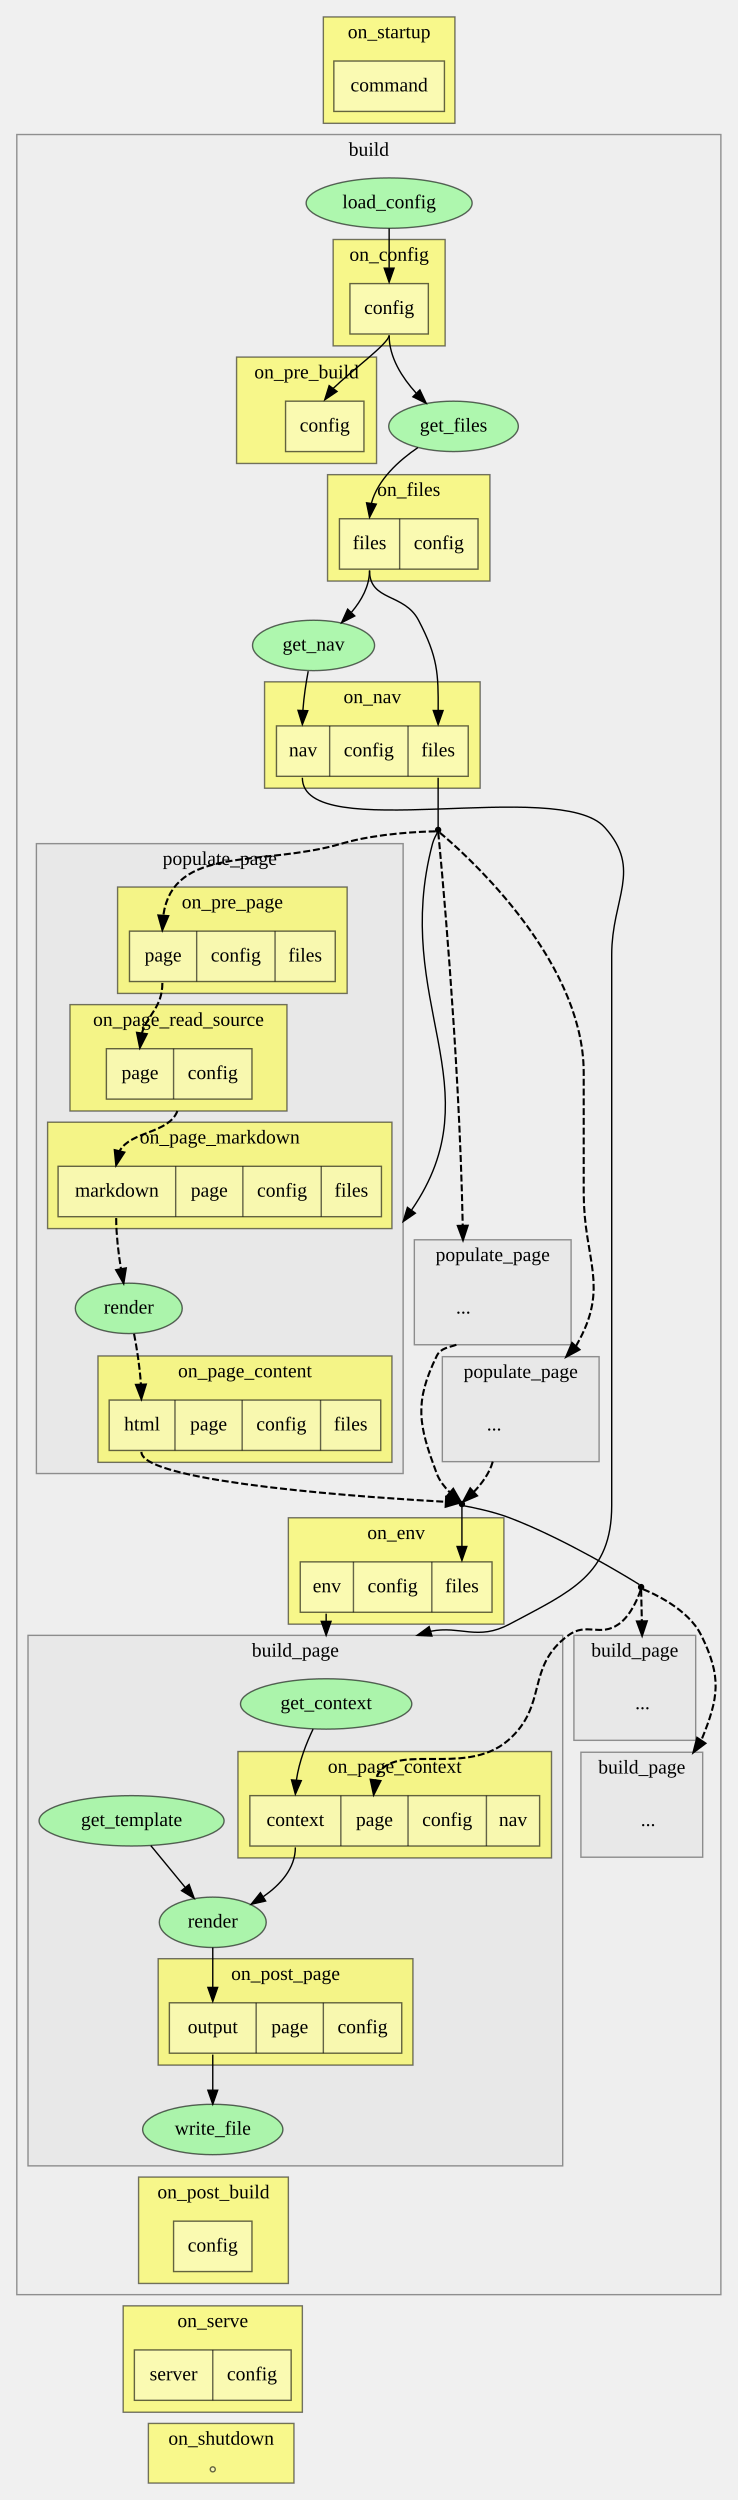
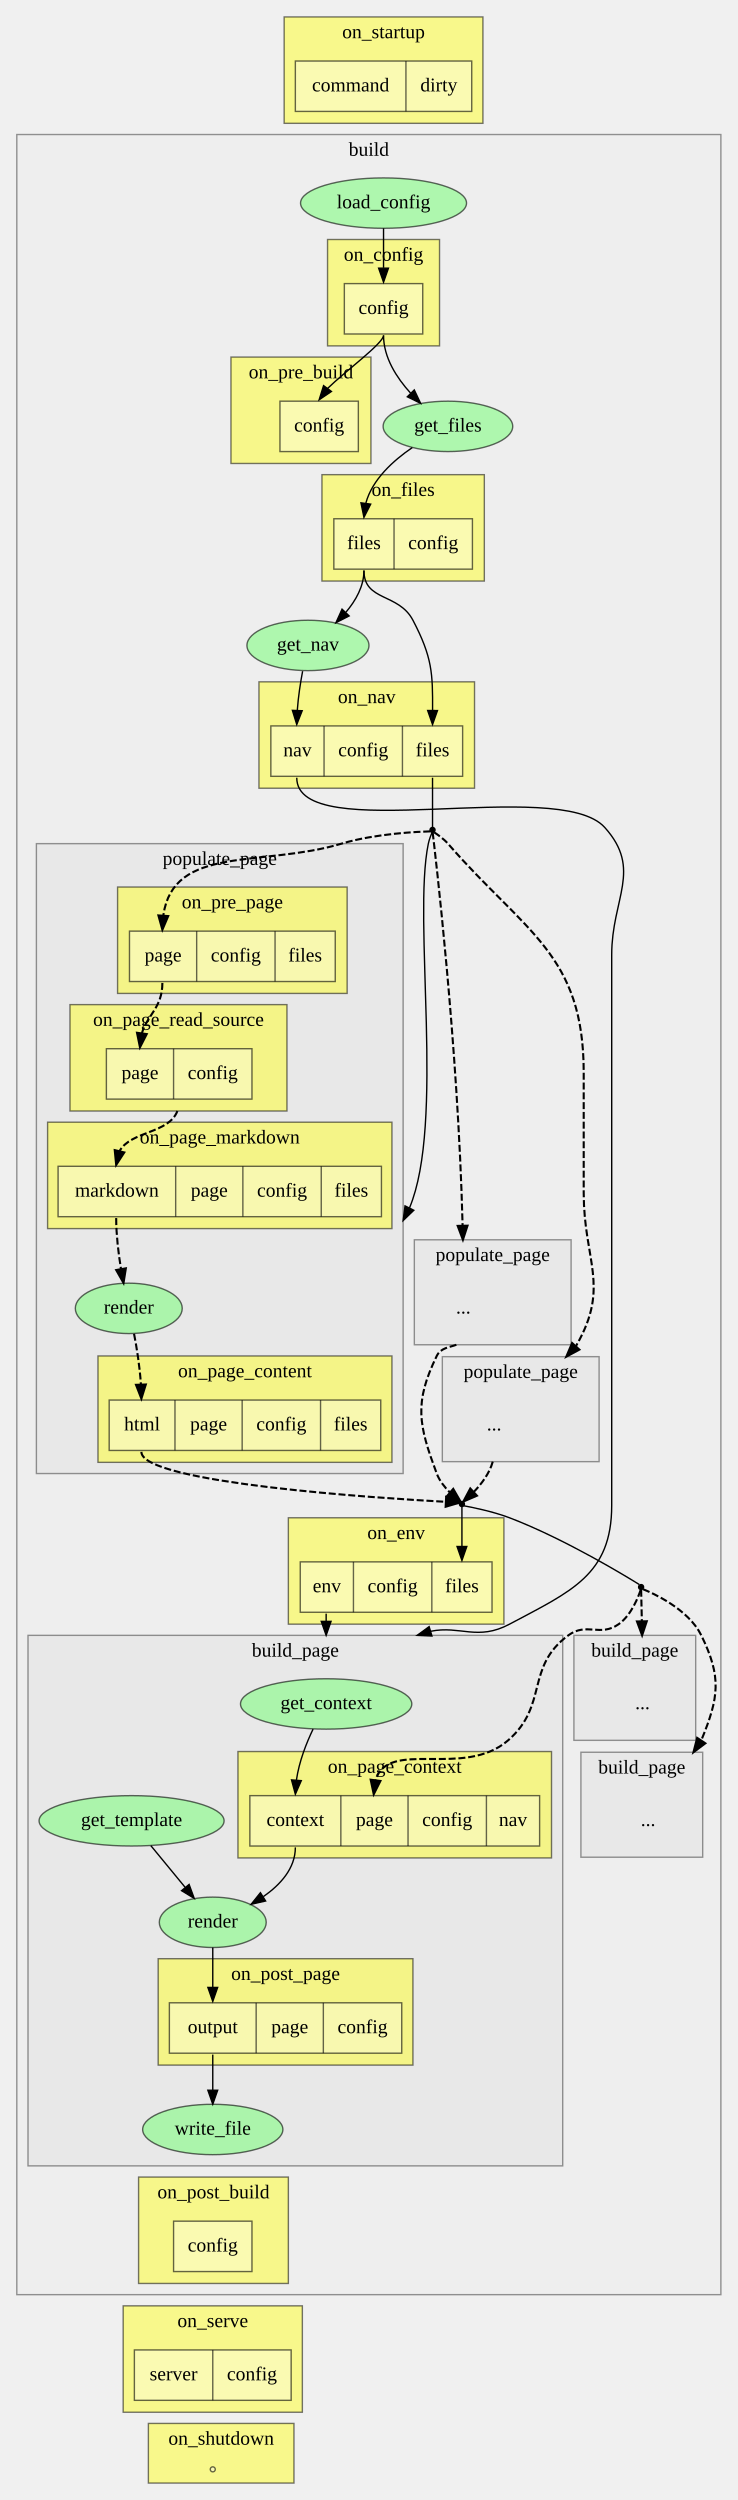
<svg xmlns="http://www.w3.org/2000/svg" xmlns:xlink="http://www.w3.org/1999/xlink" width="527pt" height="1786pt" viewBox="0.00 0.00 527.00 1785.80">
  <g id="graph0" class="graph" transform="scale(1 1) rotate(0) translate(4 1781.8)">
    <g id="a_graph0">
      <a xlink:title=" ">
</a>
    </g>
    <g id="clust1" class="cluster">
      <g id="a_clust1">
        <a xlink:href="#on_startup" xlink:title=" ">
-           <polygon fill="#ffff33" fill-opacity="0.533" stroke="#000000" stroke-opacity="0.533" points="227,-1693.8 227,-1769.8 321,-1769.8 321,-1693.8 227,-1693.8" />
-           <text text-anchor="middle" x="274" y="-1754.6" font-family="inherit" font-size="14.00">on_startup</text>
+           <polygon fill="#ffff33" fill-opacity="0.533" stroke="#000000" stroke-opacity="0.533" points="199,-1693.8 199,-1769.8 341,-1769.8 341,-1693.8 199,-1693.8" />
+           <text text-anchor="middle" x="270" y="-1754.6" font-family="inherit" font-size="14.00">on_startup</text>
        </a>
      </g>
    </g>
    <g id="clust2" class="cluster">
      <g id="a_clust2">
        <a xlink:title=" ">
          <polygon fill="#dddddd" fill-opacity="0.067" stroke="#000000" stroke-opacity="0.4" points="8,-142.6 8,-1685.8 511,-1685.8 511,-142.6 8,-142.6" />
          <text text-anchor="middle" x="259.5" y="-1670.6" font-family="inherit" font-size="14.00">build</text>
        </a>
      </g>
    </g>
    <g id="clust3" class="cluster">
      <g id="a_clust3">
        <a xlink:href="#on_config" xlink:title=" ">
-           <polygon fill="#ffff33" fill-opacity="0.533" stroke="#000000" stroke-opacity="0.533" points="234,-1534.8 234,-1610.8 314,-1610.8 314,-1534.8 234,-1534.8" />
-           <text text-anchor="middle" x="274" y="-1595.6" font-family="inherit" font-size="14.00">on_config</text>
+           <polygon fill="#ffff33" fill-opacity="0.533" stroke="#000000" stroke-opacity="0.533" points="230,-1534.8 230,-1610.8 310,-1610.8 310,-1534.8 230,-1534.8" />
+           <text text-anchor="middle" x="270" y="-1595.6" font-family="inherit" font-size="14.00">on_config</text>
        </a>
      </g>
    </g>
    <g id="clust4" class="cluster">
      <g id="a_clust4">
        <a xlink:href="#on_pre_build" xlink:title=" ">
-           <polygon fill="#ffff33" fill-opacity="0.533" stroke="#000000" stroke-opacity="0.533" points="165,-1450.8 165,-1526.8 265,-1526.8 265,-1450.8 165,-1450.8" />
-           <text text-anchor="middle" x="215" y="-1511.6" font-family="inherit" font-size="14.00">on_pre_build</text>
+           <polygon fill="#ffff33" fill-opacity="0.533" stroke="#000000" stroke-opacity="0.533" points="161,-1450.8 161,-1526.8 261,-1526.8 261,-1450.8 161,-1450.8" />
+           <text text-anchor="middle" x="211" y="-1511.6" font-family="inherit" font-size="14.00">on_pre_build</text>
        </a>
      </g>
    </g>
    <g id="clust5" class="cluster">
      <g id="a_clust5">
        <a xlink:href="#on_files" xlink:title=" ">
-           <polygon fill="#ffff33" fill-opacity="0.533" stroke="#000000" stroke-opacity="0.533" points="230,-1366.8 230,-1442.8 346,-1442.8 346,-1366.8 230,-1366.8" />
-           <text text-anchor="middle" x="288" y="-1427.6" font-family="inherit" font-size="14.00">on_files</text>
+           <polygon fill="#ffff33" fill-opacity="0.533" stroke="#000000" stroke-opacity="0.533" points="226,-1366.8 226,-1442.8 342,-1442.8 342,-1366.8 226,-1366.8" />
+           <text text-anchor="middle" x="284" y="-1427.6" font-family="inherit" font-size="14.00">on_files</text>
        </a>
      </g>
    </g>
    <g id="clust6" class="cluster">
      <g id="a_clust6">
        <a xlink:href="#on_nav" xlink:title=" ">
-           <polygon fill="#ffff33" fill-opacity="0.533" stroke="#000000" stroke-opacity="0.533" points="185,-1218.8 185,-1294.8 339,-1294.8 339,-1218.8 185,-1218.8" />
-           <text text-anchor="middle" x="262" y="-1279.6" font-family="inherit" font-size="14.00">on_nav</text>
+           <polygon fill="#ffff33" fill-opacity="0.533" stroke="#000000" stroke-opacity="0.533" points="181,-1218.8 181,-1294.8 335,-1294.8 335,-1218.8 181,-1218.8" />
+           <text text-anchor="middle" x="258" y="-1279.6" font-family="inherit" font-size="14.00">on_nav</text>
        </a>
      </g>
    </g>
    <g id="clust7" class="cluster">
      <g id="a_clust7">
        <a xlink:title=" ">
          <polygon fill="#dddddd" fill-opacity="0.333" stroke="#000000" stroke-opacity="0.4" points="22,-729.2 22,-1179.2 284,-1179.2 284,-729.2 22,-729.2" />
          <text text-anchor="middle" x="153" y="-1164" font-family="inherit" font-size="14.00">populate_page</text>
        </a>
      </g>
    </g>
    <g id="clust8" class="cluster">
      <g id="a_clust8">
        <a xlink:href="#on_pre_page" xlink:title=" ">
          <polygon fill="#ffff33" fill-opacity="0.533" stroke="#000000" stroke-opacity="0.533" points="80,-1072.2 80,-1148.2 244,-1148.2 244,-1072.2 80,-1072.2" />
          <text text-anchor="middle" x="162" y="-1133" font-family="inherit" font-size="14.00">on_pre_page</text>
        </a>
      </g>
    </g>
    <g id="clust9" class="cluster">
      <g id="a_clust9">
        <a xlink:href="#on_page_read_source" xlink:title=" ">
          <polygon fill="#ffff33" fill-opacity="0.533" stroke="#000000" stroke-opacity="0.533" points="46,-988.2 46,-1064.2 201,-1064.2 201,-988.2 46,-988.2" />
          <text text-anchor="middle" x="123.5" y="-1049" font-family="inherit" font-size="14.00">on_page_read_source</text>
        </a>
      </g>
    </g>
    <g id="clust10" class="cluster">
      <g id="a_clust10">
        <a xlink:href="#on_page_markdown" xlink:title=" ">
          <polygon fill="#ffff33" fill-opacity="0.533" stroke="#000000" stroke-opacity="0.533" points="30,-904.2 30,-980.2 276,-980.2 276,-904.2 30,-904.2" />
          <text text-anchor="middle" x="153" y="-965" font-family="inherit" font-size="14.00">on_page_markdown</text>
        </a>
      </g>
    </g>
    <g id="clust11" class="cluster">
      <g id="a_clust11">
        <a xlink:href="#on_page_content" xlink:title=" ">
          <polygon fill="#ffff33" fill-opacity="0.533" stroke="#000000" stroke-opacity="0.533" points="66,-737.2 66,-813.2 276,-813.2 276,-737.2 66,-737.2" />
          <text text-anchor="middle" x="171" y="-798" font-family="inherit" font-size="14.00">on_page_content</text>
        </a>
      </g>
    </g>
    <g id="clust14" class="cluster">
      <g id="a_clust14">
        <a xlink:href="#on_env" xlink:title=" ">
          <polygon fill="#ffff33" fill-opacity="0.533" stroke="#000000" stroke-opacity="0.533" points="202,-621.6 202,-697.6 356,-697.6 356,-621.6 202,-621.6" />
          <text text-anchor="middle" x="279" y="-682.4" font-family="inherit" font-size="14.00">on_env</text>
        </a>
      </g>
    </g>
    <g id="clust12" class="cluster">
      <g id="a_clust12">
        <a xlink:title=" ">
          <polygon fill="#dddddd" fill-opacity="0.333" stroke="#000000" stroke-opacity="0.4" points="292,-821.2 292,-896.2 404,-896.2 404,-821.2 292,-821.2" />
          <text text-anchor="middle" x="348" y="-881" font-family="inherit" font-size="14.00">populate_page</text>
        </a>
      </g>
    </g>
    <g id="clust13" class="cluster">
      <g id="a_clust13">
        <a xlink:title=" ">
          <polygon fill="#dddddd" fill-opacity="0.333" stroke="#000000" stroke-opacity="0.4" points="312,-737.7 312,-812.7 424,-812.7 424,-737.7 312,-737.7" />
          <text text-anchor="middle" x="368" y="-797.5" font-family="inherit" font-size="14.00">populate_page</text>
        </a>
      </g>
    </g>
    <g id="clust15" class="cluster">
      <g id="a_clust15">
        <a xlink:title=" ">
          <polygon fill="#dddddd" fill-opacity="0.333" stroke="#000000" stroke-opacity="0.4" points="16,-234.6 16,-613.6 398,-613.6 398,-234.6 16,-234.6" />
          <text text-anchor="middle" x="207" y="-598.4" font-family="inherit" font-size="14.00">build_page</text>
        </a>
      </g>
    </g>
    <g id="clust16" class="cluster">
      <g id="a_clust16">
        <a xlink:href="#on_page_context" xlink:title=" ">
          <polygon fill="#ffff33" fill-opacity="0.533" stroke="#000000" stroke-opacity="0.533" points="166,-454.6 166,-530.6 390,-530.6 390,-454.6 166,-454.6" />
          <text text-anchor="middle" x="278" y="-515.4" font-family="inherit" font-size="14.00">on_page_context</text>
        </a>
      </g>
    </g>
    <g id="clust17" class="cluster">
      <g id="a_clust17">
        <a xlink:href="#on_post_page" xlink:title=" ">
          <polygon fill="#ffff33" fill-opacity="0.533" stroke="#000000" stroke-opacity="0.533" points="109,-306.6 109,-382.6 291,-382.6 291,-306.6 109,-306.6" />
          <text text-anchor="middle" x="200" y="-367.4" font-family="inherit" font-size="14.00">on_post_page</text>
        </a>
      </g>
    </g>
    <g id="clust18" class="cluster">
      <g id="a_clust18">
        <a xlink:title=" ">
          <polygon fill="#dddddd" fill-opacity="0.333" stroke="#000000" stroke-opacity="0.4" points="406,-538.6 406,-613.6 493,-613.6 493,-538.6 406,-538.6" />
          <text text-anchor="middle" x="449.5" y="-598.4" font-family="inherit" font-size="14.00">build_page</text>
        </a>
      </g>
    </g>
    <g id="clust19" class="cluster">
      <g id="a_clust19">
        <a xlink:title=" ">
          <polygon fill="#dddddd" fill-opacity="0.333" stroke="#000000" stroke-opacity="0.4" points="411,-455.1 411,-530.1 498,-530.1 498,-455.1 411,-455.1" />
          <text text-anchor="middle" x="454.5" y="-514.9" font-family="inherit" font-size="14.00">build_page</text>
        </a>
      </g>
    </g>
    <g id="clust20" class="cluster">
      <g id="a_clust20">
        <a xlink:href="#on_post_build" xlink:title=" ">
          <polygon fill="#ffff33" fill-opacity="0.533" stroke="#000000" stroke-opacity="0.533" points="95,-150.6 95,-226.6 202,-226.6 202,-150.6 95,-150.6" />
          <text text-anchor="middle" x="148.5" y="-211.4" font-family="inherit" font-size="14.00">on_post_build</text>
        </a>
      </g>
    </g>
    <g id="clust21" class="cluster">
      <g id="a_clust21">
        <a xlink:href="#on_serve" xlink:title=" ">
          <polygon fill="#ffff33" fill-opacity="0.533" stroke="#000000" stroke-opacity="0.533" points="84,-58.6 84,-134.6 212,-134.6 212,-58.6 84,-58.6" />
          <text text-anchor="middle" x="148" y="-119.4" font-family="inherit" font-size="14.00">on_serve</text>
        </a>
      </g>
    </g>
    <g id="clust22" class="cluster">
      <g id="a_clust22">
        <a xlink:href="#on_shutdown" xlink:title=" ">
          <polygon fill="#ffff33" fill-opacity="0.533" stroke="#000000" stroke-opacity="0.533" points="102,-8 102,-50.6 206,-50.6 206,-8 102,-8" />
          <text text-anchor="middle" x="154" y="-35.4" font-family="inherit" font-size="14.00">on_shutdown</text>
        </a>
      </g>
    </g>
    <g id="node1" class="node">
      <g id="a_node1">
        <a xlink:title=" ">
-           <polygon fill="#ffffff" fill-opacity="0.333" stroke="#000000" stroke-opacity="0.6" points="234.5,-1702.3 234.5,-1738.3 313.5,-1738.3 313.5,-1702.3 234.5,-1702.3" />
-           <text text-anchor="middle" x="274" y="-1716.6" font-family="inherit" font-size="14.00">command</text>
+           <polygon fill="#ffffff" fill-opacity="0.333" stroke="#000000" stroke-opacity="0.6" points="207,-1702.3 207,-1738.3 333,-1738.3 333,-1702.3 207,-1702.3" />
+           <text text-anchor="middle" x="246.5" y="-1716.6" font-family="inherit" font-size="14.00">command</text>
+           <polyline fill="none" stroke="#000000" stroke-opacity="0.6" points="286,-1702.3 286,-1738.3" />
+           <text text-anchor="middle" x="309.5" y="-1716.6" font-family="inherit" font-size="14.00">dirty</text>
        </a>
      </g>
    </g>
    <g id="node6" class="node">
      <g id="a_node6">
        <a xlink:title=" ">
-           <ellipse fill="#77ff77" fill-opacity="0.533" stroke="#000000" stroke-opacity="0.6" cx="274" cy="-1636.8" rx="59.29" ry="18" />
-           <text text-anchor="middle" x="274" y="-1633.1" font-family="inherit" font-size="14.00">load_config</text>
+           <ellipse fill="#77ff77" fill-opacity="0.533" stroke="#000000" stroke-opacity="0.6" cx="270" cy="-1636.8" rx="59.29" ry="18" />
+           <text text-anchor="middle" x="270" y="-1633.1" font-family="inherit" font-size="14.00">load_config</text>
        </a>
      </g>
    </g>
    <g id="node2" class="node">
      <g id="a_node2">
        <a xlink:title=" ">
-           <polygon fill="#ffffff" fill-opacity="0.333" stroke="#000000" stroke-opacity="0.6" points="246,-1543.3 246,-1579.3 302,-1579.3 302,-1543.3 246,-1543.3" />
-           <text text-anchor="middle" x="274" y="-1557.6" font-family="inherit" font-size="14.00">config</text>
+           <polygon fill="#ffffff" fill-opacity="0.333" stroke="#000000" stroke-opacity="0.6" points="242,-1543.3 242,-1579.3 298,-1579.3 298,-1543.3 242,-1543.3" />
+           <text text-anchor="middle" x="270" y="-1557.6" font-family="inherit" font-size="14.00">config</text>
        </a>
      </g>
    </g>
    <g id="node3" class="node">
      <g id="a_node3">
        <a xlink:title=" ">
-           <polygon fill="#ffffff" fill-opacity="0.333" stroke="#000000" stroke-opacity="0.6" points="200,-1459.3 200,-1495.3 256,-1495.3 256,-1459.3 200,-1459.3" />
-           <text text-anchor="middle" x="228" y="-1473.6" font-family="inherit" font-size="14.00">config</text>
+           <polygon fill="#ffffff" fill-opacity="0.333" stroke="#000000" stroke-opacity="0.6" points="196,-1459.3 196,-1495.3 252,-1495.3 252,-1459.3 196,-1459.3" />
+           <text text-anchor="middle" x="224" y="-1473.6" font-family="inherit" font-size="14.00">config</text>
        </a>
      </g>
    </g>
    <g id="edge2" class="edge">
      <g id="a_edge2">
        <a xlink:title=" ">
-           <path fill="none" stroke="black" d="M274,-1542.3C274,-1536.71 246.48,-1516.57 234.01,-1504.39" />
-           <polygon fill="black" stroke="black" points="236.77,-1502.24 228,-1496.3 231.16,-1506.41 236.77,-1502.24" />
+           <path fill="none" stroke="black" d="M270,-1542.3C270,-1536.71 242.48,-1516.57 230.01,-1504.39" />
+           <polygon fill="black" stroke="black" points="232.77,-1502.24 224,-1496.3 227.16,-1506.41 232.77,-1502.24" />
        </a>
      </g>
    </g>
    <g id="node7" class="node">
      <g id="a_node7">
        <a xlink:title=" ">
-           <ellipse fill="#77ff77" fill-opacity="0.533" stroke="#000000" stroke-opacity="0.6" cx="320" cy="-1477.3" rx="46.29" ry="18" />
-           <text text-anchor="middle" x="320" y="-1473.6" font-family="inherit" font-size="14.00">get_files</text>
+           <ellipse fill="#77ff77" fill-opacity="0.533" stroke="#000000" stroke-opacity="0.6" cx="316" cy="-1477.3" rx="46.29" ry="18" />
+           <text text-anchor="middle" x="316" y="-1473.6" font-family="inherit" font-size="14.00">get_files</text>
        </a>
      </g>
    </g>
    <g id="edge3" class="edge">
      <g id="a_edge3">
        <a xlink:title=" ">
-           <path fill="none" stroke="black" d="M274,-1542.3C274,-1526.62 283.21,-1512.16 293.39,-1500.97" />
-           <polygon fill="black" stroke="black" points="295.96,-1503.34 300.49,-1493.76 290.98,-1498.43 295.96,-1503.34" />
+           <path fill="none" stroke="black" d="M270,-1542.3C270,-1526.62 279.21,-1512.16 289.39,-1500.97" />
+           <polygon fill="black" stroke="black" points="291.96,-1503.34 296.49,-1493.76 286.98,-1498.43 291.96,-1503.34" />
        </a>
      </g>
    </g>
    <g id="node4" class="node">
      <g id="a_node4">
        <a xlink:title=" ">
-           <polygon fill="#ffffff" fill-opacity="0.333" stroke="#000000" stroke-opacity="0.6" points="238.5,-1375.3 238.5,-1411.3 337.5,-1411.3 337.5,-1375.3 238.5,-1375.3" />
-           <text text-anchor="middle" x="260" y="-1389.6" font-family="inherit" font-size="14.00">files</text>
-           <polyline fill="none" stroke="#000000" stroke-opacity="0.6" points="281.5,-1375.3 281.5,-1411.3" />
-           <text text-anchor="middle" x="309.5" y="-1389.6" font-family="inherit" font-size="14.00">config</text>
+           <polygon fill="#ffffff" fill-opacity="0.333" stroke="#000000" stroke-opacity="0.6" points="234.5,-1375.3 234.5,-1411.3 333.5,-1411.3 333.5,-1375.3 234.5,-1375.3" />
+           <text text-anchor="middle" x="256" y="-1389.6" font-family="inherit" font-size="14.00">files</text>
+           <polyline fill="none" stroke="#000000" stroke-opacity="0.6" points="277.5,-1375.3 277.5,-1411.3" />
+           <text text-anchor="middle" x="305.5" y="-1389.6" font-family="inherit" font-size="14.00">config</text>
        </a>
      </g>
    </g>
    <g id="node5" class="node">
      <g id="a_node5">
        <a xlink:title=" ">
-           <polygon fill="#ffffff" fill-opacity="0.333" stroke="#000000" stroke-opacity="0.6" points="193.5,-1227.3 193.5,-1263.3 330.5,-1263.3 330.5,-1227.3 193.5,-1227.3" />
-           <text text-anchor="middle" x="212.5" y="-1241.6" font-family="inherit" font-size="14.00">nav</text>
-           <polyline fill="none" stroke="#000000" stroke-opacity="0.6" points="231.5,-1227.3 231.5,-1263.3" />
-           <text text-anchor="middle" x="259.5" y="-1241.6" font-family="inherit" font-size="14.00">config</text>
-           <polyline fill="none" stroke="#000000" stroke-opacity="0.6" points="287.5,-1227.3 287.5,-1263.3" />
-           <text text-anchor="middle" x="309" y="-1241.6" font-family="inherit" font-size="14.00">files</text>
+           <polygon fill="#ffffff" fill-opacity="0.333" stroke="#000000" stroke-opacity="0.6" points="189.5,-1227.3 189.5,-1263.3 326.5,-1263.3 326.5,-1227.3 189.5,-1227.3" />
+           <text text-anchor="middle" x="208.5" y="-1241.6" font-family="inherit" font-size="14.00">nav</text>
+           <polyline fill="none" stroke="#000000" stroke-opacity="0.6" points="227.5,-1227.3 227.5,-1263.3" />
+           <text text-anchor="middle" x="255.5" y="-1241.6" font-family="inherit" font-size="14.00">config</text>
+           <polyline fill="none" stroke="#000000" stroke-opacity="0.6" points="283.5,-1227.3 283.5,-1263.3" />
+           <text text-anchor="middle" x="305" y="-1241.6" font-family="inherit" font-size="14.00">files</text>
        </a>
      </g>
    </g>
    <g id="edge7" class="edge">
      <g id="a_edge7">
        <a xlink:title=" ">
-           <path fill="none" stroke="black" d="M260,-1374.3C260,-1352.14 284.73,-1358.43 295,-1338.8 308.91,-1312.21 309.15,-1300.61 309.03,-1274.59" />
-           <polygon fill="black" stroke="black" points="312.53,-1274.29 309,-1264.3 305.53,-1274.31 312.53,-1274.29" />
+           <path fill="none" stroke="black" d="M256,-1374.3C256,-1352.14 280.73,-1358.43 291,-1338.8 304.91,-1312.21 305.15,-1300.61 305.03,-1274.59" />
+           <polygon fill="black" stroke="black" points="308.53,-1274.29 305,-1264.3 301.53,-1274.31 308.53,-1274.29" />
        </a>
      </g>
    </g>
    <g id="node8" class="node">
      <g id="a_node8">
        <a xlink:title=" ">
-           <ellipse fill="#77ff77" fill-opacity="0.533" stroke="#000000" stroke-opacity="0.6" cx="220" cy="-1320.8" rx="43.59" ry="18" />
-           <text text-anchor="middle" x="220" y="-1317.1" font-family="inherit" font-size="14.00">get_nav</text>
+           <ellipse fill="#77ff77" fill-opacity="0.533" stroke="#000000" stroke-opacity="0.6" cx="216" cy="-1320.8" rx="43.59" ry="18" />
+           <text text-anchor="middle" x="216" y="-1317.1" font-family="inherit" font-size="14.00">get_nav</text>
        </a>
      </g>
    </g>
    <g id="edge5" class="edge">
      <g id="a_edge5">
        <a xlink:title=" ">
-           <path fill="none" stroke="black" d="M260,-1374.3C260,-1363.19 254.26,-1352.96 247.12,-1344.54" />
-           <polygon fill="black" stroke="black" points="249.43,-1341.88 240,-1337.05 244.36,-1346.71 249.43,-1341.88" />
+           <path fill="none" stroke="black" d="M256,-1374.3C256,-1363.19 250.26,-1352.96 243.12,-1344.54" />
+           <polygon fill="black" stroke="black" points="245.43,-1341.88 236,-1337.05 240.36,-1346.71 245.43,-1341.88" />
        </a>
      </g>
    </g>
    <g id="node13" class="node">
      <g id="a_node13">
        <a xlink:title=" ">
          <ellipse fill="#77ff77" fill-opacity="0.533" stroke="#000000" stroke-opacity="0.6" cx="88" cy="-847.2" rx="38.19" ry="18" />
          <text text-anchor="middle" x="88" y="-843.5" font-family="inherit" font-size="14.00">render</text>
        </a>
      </g>
    </g>
    <g id="node14" class="node">
      <g id="a_node14">
        <a xlink:title=" ">
-           <ellipse fill="black" stroke="black" cx="309" cy="-1189" rx="1.8" ry="1.8" />
+           <ellipse fill="black" stroke="black" cx="305" cy="-1189" rx="1.8" ry="1.8" />
        </a>
      </g>
    </g>
    <g id="edge12" class="edge">
      <g id="a_edge12">
        <a xlink:title=" ">
-           <path fill="none" stroke="black" d="M309,-1226.3C309,-1212.18 309,-1194.98 309,-1190.9" />
+           <path fill="none" stroke="black" d="M305,-1226.3C305,-1212.18 305,-1194.98 305,-1190.9" />
        </a>
      </g>
    </g>
    <g id="node22" class="node">
      <g id="a_node22">
        <a xlink:title=" ">
          <ellipse fill="#77ff77" fill-opacity="0.533" stroke="#000000" stroke-opacity="0.6" cx="229" cy="-564.6" rx="61.19" ry="18" />
          <text text-anchor="middle" x="229" y="-560.9" font-family="inherit" font-size="14.00">get_context</text>
        </a>
      </g>
    </g>
    <g id="edge28" class="edge">
      <g id="a_edge28">
        <a xlink:title=" ">
-           <path fill="none" stroke="black" d="M212,-1226.3C212,-1177.66 395.51,-1227 428,-1190.8 455.08,-1160.62 433,-1140.25 433,-1099.7 433,-1099.7 433,-1099.7 433,-706.4 433,-656.67 403.87,-645.02 360,-621.6 337.19,-609.42 324.79,-620.79 303.65,-616.51" />
+           <path fill="none" stroke="black" d="M208,-1226.3C208,-1176.78 394.87,-1227.61 428,-1190.8 455.13,-1160.66 433,-1140.25 433,-1099.7 433,-1099.7 433,-1099.7 433,-706.4 433,-656.67 403.87,-645.02 360,-621.6 337.19,-609.42 324.79,-620.79 303.65,-616.51" />
          <polygon fill="black" stroke="black" points="304.58,-613.13 294,-613.6 302.57,-619.84 304.58,-613.13" />
        </a>
      </g>
    </g>
    <g id="edge1" class="edge">
      <g id="a_edge1">
        <a xlink:title=" ">
-           <path fill="none" stroke="black" d="M274,-1618.8C274,-1610.64 274,-1600.5 274,-1590.53" />
-           <polygon fill="black" stroke="black" points="277.5,-1590.3 274,-1580.3 270.5,-1590.3 277.5,-1590.3" />
+           <path fill="none" stroke="black" d="M270,-1618.8C270,-1610.64 270,-1600.5 270,-1590.53" />
+           <polygon fill="black" stroke="black" points="273.5,-1590.3 270,-1580.3 266.5,-1590.3 273.5,-1590.3" />
        </a>
      </g>
    </g>
    <g id="edge4" class="edge">
      <g id="a_edge4">
        <a xlink:title=" ">
-           <path fill="none" stroke="black" d="M294.55,-1462.16C280.88,-1452.84 265.92,-1439.27 261.38,-1422.52" />
-           <polygon fill="black" stroke="black" points="264.81,-1421.74 260,-1412.3 257.87,-1422.68 264.81,-1421.74" />
+           <path fill="none" stroke="black" d="M290.55,-1462.16C276.88,-1452.84 261.92,-1439.27 257.38,-1422.52" />
+           <polygon fill="black" stroke="black" points="260.81,-1421.74 256,-1412.3 253.87,-1422.68 260.81,-1421.74" />
        </a>
      </g>
    </g>
    <g id="edge6" class="edge">
      <g id="a_edge6">
        <a xlink:title=" ">
-           <path fill="none" stroke="black" d="M216.19,-1302.4C214.66,-1294.31 213.09,-1284.32 212.39,-1274.45" />
-           <polygon fill="black" stroke="black" points="215.88,-1274.16 212,-1264.3 208.88,-1274.43 215.88,-1274.16" />
+           <path fill="none" stroke="black" d="M212.19,-1302.4C210.66,-1294.31 209.09,-1284.32 208.39,-1274.45" />
+           <polygon fill="black" stroke="black" points="211.88,-1274.16 208,-1264.3 204.88,-1274.43 211.88,-1274.16" />
        </a>
      </g>
    </g>
    <g id="node9" class="node">
      <g id="a_node9">
        <a xlink:title=" ">
          <polygon fill="#ffffff" fill-opacity="0.333" stroke="#000000" stroke-opacity="0.6" points="88.5,-1080.7 88.5,-1116.7 235.5,-1116.7 235.5,-1080.7 88.5,-1080.7" />
          <text text-anchor="middle" x="112.5" y="-1095" font-family="inherit" font-size="14.00">page</text>
          <polyline fill="none" stroke="#000000" stroke-opacity="0.6" points="136.5,-1080.7 136.5,-1116.7" />
          <text text-anchor="middle" x="164.5" y="-1095" font-family="inherit" font-size="14.00">config</text>
          <polyline fill="none" stroke="#000000" stroke-opacity="0.6" points="192.5,-1080.7 192.5,-1116.7" />
          <text text-anchor="middle" x="214" y="-1095" font-family="inherit" font-size="14.00">files</text>
        </a>
      </g>
    </g>
    <g id="node10" class="node">
      <g id="a_node10">
        <a xlink:title=" ">
          <polygon fill="#ffffff" fill-opacity="0.333" stroke="#000000" stroke-opacity="0.6" points="72,-996.7 72,-1032.7 176,-1032.7 176,-996.7 72,-996.7" />
          <text text-anchor="middle" x="96" y="-1011" font-family="inherit" font-size="14.00">page</text>
          <polyline fill="none" stroke="#000000" stroke-opacity="0.6" points="120,-996.7 120,-1032.7" />
          <text text-anchor="middle" x="148" y="-1011" font-family="inherit" font-size="14.00">config</text>
        </a>
      </g>
    </g>
    <g id="edge8" class="edge">
      <g id="a_edge8">
        <a xlink:title=" ">
          <path fill="none" stroke="black" stroke-width="1.5" stroke-dasharray="5,2" d="M112,-1079.7C112,-1061.94 101.23,-1056.93 97.36,-1043.75" />
          <polygon fill="black" stroke="black" stroke-width="1.5" points="100.81,-1043.14 96,-1033.7 93.88,-1044.08 100.81,-1043.14" />
        </a>
      </g>
    </g>
    <g id="node11" class="node">
      <g id="a_node11">
        <a xlink:title=" ">
          <polygon fill="#ffffff" fill-opacity="0.333" stroke="#000000" stroke-opacity="0.6" points="37.5,-912.7 37.5,-948.7 268.5,-948.7 268.5,-912.7 37.5,-912.7" />
          <text text-anchor="middle" x="79.5" y="-927" font-family="inherit" font-size="14.00">markdown</text>
          <polyline fill="none" stroke="#000000" stroke-opacity="0.6" points="121.5,-912.7 121.5,-948.7" />
          <text text-anchor="middle" x="145.5" y="-927" font-family="inherit" font-size="14.00">page</text>
          <polyline fill="none" stroke="#000000" stroke-opacity="0.6" points="169.5,-912.7 169.5,-948.7" />
          <text text-anchor="middle" x="197.5" y="-927" font-family="inherit" font-size="14.00">config</text>
          <polyline fill="none" stroke="#000000" stroke-opacity="0.6" points="225.5,-912.7 225.5,-948.7" />
          <text text-anchor="middle" x="247" y="-927" font-family="inherit" font-size="14.00">files</text>
        </a>
      </g>
    </g>
    <g id="edge9" class="edge">
      <g id="a_edge9">
        <a xlink:title=" ">
          <path fill="none" stroke="black" stroke-width="1.5" stroke-dasharray="5,2" d="M122.73,-988.2C116.55,-971.96 89.67,-974.03 81.42,-959.63" />
          <polygon fill="black" stroke="black" stroke-width="1.5" points="84.77,-958.59 79,-949.7 77.97,-960.24 84.77,-958.59" />
        </a>
      </g>
    </g>
    <g id="edge10" class="edge">
      <g id="a_edge10">
        <a xlink:title=" ">
          <path fill="none" stroke="black" stroke-width="1.5" stroke-dasharray="5,2" d="M79,-911.7C79,-899.72 80.59,-886.59 82.43,-875.4" />
          <polygon fill="black" stroke="black" stroke-width="1.5" points="85.91,-875.82 84.24,-865.36 79.02,-874.58 85.91,-875.82" />
        </a>
      </g>
    </g>
    <g id="node12" class="node">
      <g id="a_node12">
        <a xlink:title=" ">
          <polygon fill="#ffffff" fill-opacity="0.333" stroke="#000000" stroke-opacity="0.6" points="74,-745.7 74,-781.7 268,-781.7 268,-745.7 74,-745.7" />
          <text text-anchor="middle" x="97.5" y="-760" font-family="inherit" font-size="14.00">html</text>
          <polyline fill="none" stroke="#000000" stroke-opacity="0.6" points="121,-745.7 121,-781.7" />
          <text text-anchor="middle" x="145" y="-760" font-family="inherit" font-size="14.00">page</text>
          <polyline fill="none" stroke="#000000" stroke-opacity="0.6" points="169,-745.7 169,-781.7" />
          <text text-anchor="middle" x="197" y="-760" font-family="inherit" font-size="14.00">config</text>
          <polyline fill="none" stroke="#000000" stroke-opacity="0.6" points="225,-745.7 225,-781.7" />
          <text text-anchor="middle" x="246.5" y="-760" font-family="inherit" font-size="14.00">files</text>
        </a>
      </g>
    </g>
    <g id="node16" class="node">
      <g id="a_node16">
        <a xlink:title=" ">
          <ellipse fill="black" stroke="black" cx="326" cy="-707.4" rx="1.8" ry="1.8" />
        </a>
      </g>
    </g>
    <g id="edge19" class="edge">
      <g id="a_edge19">
        <a xlink:title=" ">
          <path fill="none" stroke="black" stroke-width="1.5" stroke-dasharray="5,2" d="M97,-744.7C97,-722.45 267.86,-711.55 314.41,-709" />
          <polygon fill="black" stroke="black" stroke-width="1.5" points="314.73,-712.49 324.54,-708.47 314.37,-705.5 314.73,-712.49" />
        </a>
      </g>
    </g>
    <g id="node18" class="node">
      <g id="a_node18">
        <a xlink:title=" ">
          <polygon fill="#ffffff" fill-opacity="0.333" stroke="#000000" stroke-opacity="0.6" points="210.5,-630.1 210.5,-666.1 347.5,-666.1 347.5,-630.1 210.5,-630.1" />
          <text text-anchor="middle" x="229.5" y="-644.4" font-family="inherit" font-size="14.00">env</text>
          <polyline fill="none" stroke="#000000" stroke-opacity="0.6" points="248.5,-630.1 248.5,-666.1" />
          <text text-anchor="middle" x="276.5" y="-644.4" font-family="inherit" font-size="14.00">config</text>
          <polyline fill="none" stroke="#000000" stroke-opacity="0.6" points="304.5,-630.1 304.5,-666.1" />
          <text text-anchor="middle" x="326" y="-644.4" font-family="inherit" font-size="14.00">files</text>
        </a>
      </g>
    </g>
    <g id="edge11" class="edge">
      <g id="a_edge11">
        <a xlink:title=" ">
          <path fill="none" stroke="black" stroke-width="1.5" stroke-dasharray="5,2" d="M91.76,-829.04C93.71,-819 95.85,-805.8 96.66,-792.91" />
          <polygon fill="black" stroke="black" stroke-width="1.5" points="100.16,-792.81 97,-782.7 93.17,-792.58 100.16,-792.81" />
        </a>
      </g>
    </g>
    <g id="edge13" class="edge">
      <g id="a_edge13">
        <a xlink:title=" ">
-           <path fill="none" stroke="black" stroke-width="1.5" stroke-dasharray="5,2" d="M307.25,-1187.98C299.31,-1187.85 265.94,-1186.87 240,-1179.2 183.02,-1162.36 119.88,-1178.66 112.68,-1127.97" />
+           <path fill="none" stroke="black" stroke-width="1.5" stroke-dasharray="5,2" d="M303.35,-1187.97C295.87,-1187.77 264.43,-1186.52 240,-1179.2 183.09,-1162.14 119.89,-1178.63 112.68,-1127.97" />
          <polygon fill="black" stroke="black" stroke-width="1.5" points="116.15,-1127.45 112,-1117.7 109.17,-1127.91 116.15,-1127.45" />
        </a>
      </g>
    </g>
    <g id="edge14" class="edge">
      <g id="a_edge14">
        <a xlink:title=" ">
-           <path fill="none" stroke="black" d="M308.53,-1187.21C307.66,-1185.71 305.82,-1182.31 305,-1179.2 275.1,-1066.19 350.26,-1004.92 290.04,-917.48" />
-           <polygon fill="black" stroke="black" points="292.72,-915.22 284,-909.21 287.07,-919.35 292.72,-915.22" />
+           <path fill="none" stroke="black" d="M304.65,-1187.19C304,-1185.67 302.63,-1182.23 302,-1179.2 290.63,-1124.31 314.02,-979.63 288.52,-918.91" />
+           <polygon fill="black" stroke="black" points="291.62,-917.28 284,-909.91 285.36,-920.42 291.62,-917.28" />
        </a>
      </g>
    </g>
    <g id="node15" class="node">
      <g id="a_node15">
        <a xlink:title=" ">
          <ellipse fill="none" stroke="none" cx="327" cy="-847.2" rx="27" ry="18" />
          <text text-anchor="middle" x="327" y="-843.5" font-family="inherit" font-size="14.00">...</text>
        </a>
      </g>
    </g>
    <g id="edge15" class="edge">
      <g id="a_edge15">
        <a xlink:title=" ">
-           <path fill="none" stroke="black" stroke-width="1.5" stroke-dasharray="5,2" d="M309.08,-1187.2C310.26,-1175.35 323.98,-1034.83 326.58,-906.22" />
-           <polygon fill="black" stroke="black" stroke-width="1.5" points="330.08,-906.26 326.76,-896.2 323.08,-906.13 330.08,-906.26" />
+           <path fill="none" stroke="black" stroke-width="1.5" stroke-dasharray="5,2" d="M305.1,-1187.2C306.53,-1175.36 323.3,-1034.9 326.48,-906.23" />
+           <polygon fill="black" stroke="black" stroke-width="1.5" points="329.98,-906.27 326.7,-896.2 322.98,-906.12 329.98,-906.27" />
        </a>
      </g>
    </g>
    <g id="node17" class="node">
      <g id="a_node17">
        <a xlink:title=" ">
          <ellipse fill="none" stroke="none" cx="349" cy="-763.7" rx="27" ry="18" />
          <text text-anchor="middle" x="349" y="-760" font-family="inherit" font-size="14.00">...</text>
        </a>
      </g>
    </g>
    <g id="edge17" class="edge">
      <g id="a_edge17">
        <a xlink:title=" ">
-           <path fill="none" stroke="black" stroke-width="1.5" stroke-dasharray="5,2" d="M310.17,-1187.05C321.59,-1177.62 413,-1099.56 413,-1015.7 413,-1015.7 413,-1015.7 413,-929.7 413,-881.43 431.96,-863.11 408,-821.2 407.81,-820.86 407.61,-820.54 407.41,-820.22" />
+           <path fill="none" stroke="black" stroke-width="1.5" stroke-dasharray="5,2" d="M306.14,-1187.29C308.27,-1185.92 312.92,-1182.74 316,-1179.2 371.44,-1115.44 413,-1100.19 413,-1015.7 413,-1015.7 413,-1015.7 413,-929.7 413,-881.43 431.96,-863.11 408,-821.2 407.81,-820.86 407.61,-820.54 407.41,-820.22" />
          <polygon fill="black" stroke="black" stroke-width="1.5" points="409.89,-817.74 400.58,-812.7 404.71,-822.45 409.89,-817.74" />
        </a>
      </g>
    </g>
    <g id="edge16" class="edge">
      <g id="a_edge16">
        <a xlink:title=" ">
          <path fill="none" stroke="black" stroke-width="1.5" stroke-dasharray="5,2" d="M322.03,-821.2C317.43,-819.39 310.89,-819.17 308,-813.2 291.72,-779.6 294.96,-764.18 308,-729.2 309.91,-724.06 313.73,-719.35 317.36,-715.72" />
          <polygon fill="black" stroke="black" stroke-width="1.5" points="319.79,-718.24 325.08,-709.06 315.22,-712.94 319.79,-718.24" />
        </a>
      </g>
    </g>
    <g id="edge20" class="edge">
      <g id="a_edge20">
        <a xlink:title=" ">
          <path fill="none" stroke="black" d="M326,-705.43C326,-701.98 326,-689.85 326,-677.43" />
          <polygon fill="black" stroke="black" points="329.5,-677.1 326,-667.1 322.5,-677.1 329.5,-677.1" />
        </a>
      </g>
    </g>
    <g id="node19" class="node">
      <g id="a_node19">
        <a xlink:title=" ">
          <ellipse fill="black" stroke="black" cx="454" cy="-648.1" rx="1.8" ry="1.8" />
        </a>
      </g>
    </g>
    <g id="edge21" class="edge">
      <g id="a_edge21">
        <a xlink:title=" ">
          <path fill="none" stroke="black" d="M327.33,-706.17C331.95,-705.33 347.7,-702.3 360,-697.6 399.8,-682.4 444.66,-654.92 452.73,-649.9" />
        </a>
      </g>
    </g>
    <g id="edge18" class="edge">
      <g id="a_edge18">
        <a xlink:title=" ">
          <path fill="none" stroke="black" stroke-width="1.5" stroke-dasharray="5,2" d="M348.02,-737.7C345.7,-729.17 339.67,-721.46 334.5,-716.09" />
          <polygon fill="black" stroke="black" stroke-width="1.5" points="336.72,-713.38 326.99,-709.18 331.97,-718.53 336.72,-713.38" />
        </a>
      </g>
    </g>
    <g id="edge29" class="edge">
      <g id="a_edge29">
        <a xlink:title=" ">
          <path fill="none" stroke="black" d="M229,-629.1C229,-627.37 229,-625.62 229,-623.85" />
          <polygon fill="black" stroke="black" points="232.5,-623.6 229,-613.6 225.5,-623.6 232.5,-623.6" />
        </a>
      </g>
    </g>
    <g id="node20" class="node">
      <g id="a_node20">
        <a xlink:title=" ">
          <polygon fill="#ffffff" fill-opacity="0.333" stroke="#000000" stroke-opacity="0.6" points="174.5,-463.1 174.5,-499.1 381.5,-499.1 381.5,-463.1 174.5,-463.1" />
          <text text-anchor="middle" x="207" y="-477.4" font-family="inherit" font-size="14.00">context</text>
          <polyline fill="none" stroke="#000000" stroke-opacity="0.6" points="239.5,-463.1 239.5,-499.1" />
          <text text-anchor="middle" x="263.5" y="-477.4" font-family="inherit" font-size="14.00">page</text>
          <polyline fill="none" stroke="#000000" stroke-opacity="0.6" points="287.5,-463.1 287.5,-499.1" />
          <text text-anchor="middle" x="315.5" y="-477.4" font-family="inherit" font-size="14.00">config</text>
          <polyline fill="none" stroke="#000000" stroke-opacity="0.6" points="343.5,-463.1 343.5,-499.1" />
          <text text-anchor="middle" x="362.5" y="-477.4" font-family="inherit" font-size="14.00">nav</text>
        </a>
      </g>
    </g>
    <g id="edge22" class="edge">
      <g id="a_edge22">
        <a xlink:title=" ">
          <path fill="none" stroke="black" stroke-width="1.5" stroke-dasharray="5,2" d="M453.63,-645.9C452.27,-641.79 447.22,-628.11 438,-621.6 424.61,-612.15 415.2,-623.31 402,-613.6 371.05,-590.83 387.99,-563.81 359,-538.6 327.29,-511.03 273.34,-540.1 264.3,-510.2" />
          <polygon fill="black" stroke="black" stroke-width="1.5" points="267.75,-509.57 263,-500.1 260.81,-510.47 267.75,-509.57" />
        </a>
      </g>
    </g>
    <g id="node26" class="node">
      <g id="a_node26">
        <a xlink:title=" ">
          <ellipse fill="none" stroke="none" cx="455" cy="-564.6" rx="27" ry="18" />
          <text text-anchor="middle" x="455" y="-560.9" font-family="inherit" font-size="14.00">...</text>
        </a>
      </g>
    </g>
    <g id="edge30" class="edge">
      <g id="a_edge30">
        <a xlink:title=" ">
          <path fill="none" stroke="black" stroke-width="1.5" stroke-dasharray="5,2" d="M454.02,-646.2C454.1,-643.5 454.33,-634.89 454.54,-623.84" />
          <polygon fill="black" stroke="black" stroke-width="1.5" points="458.05,-623.66 454.72,-613.6 451.05,-623.53 458.05,-623.66" />
        </a>
      </g>
    </g>
    <g id="node27" class="node">
      <g id="a_node27">
        <a xlink:title=" ">
          <ellipse fill="none" stroke="none" cx="459" cy="-481.1" rx="27" ry="18" />
          <text text-anchor="middle" x="459" y="-477.4" font-family="inherit" font-size="14.00">...</text>
        </a>
      </g>
    </g>
    <g id="edge31" class="edge">
      <g id="a_edge31">
        <a xlink:title=" ">
          <path fill="none" stroke="black" stroke-width="1.5" stroke-dasharray="5,2" d="M455.41,-646.55C461.75,-644.01 487.69,-632.65 497,-613.6 511.63,-583.65 509.66,-569.44 497,-538.6 496.96,-538.49 496.91,-538.38 496.86,-538.27" />
          <polygon fill="black" stroke="black" stroke-width="1.5" points="499.88,-536.48 491.42,-530.1 494.05,-540.36 499.88,-536.48" />
        </a>
      </g>
    </g>
    <g id="node23" class="node">
      <g id="a_node23">
        <a xlink:title=" ">
          <ellipse fill="#77ff77" fill-opacity="0.533" stroke="#000000" stroke-opacity="0.6" cx="148" cy="-408.6" rx="38.19" ry="18" />
          <text text-anchor="middle" x="148" y="-404.9" font-family="inherit" font-size="14.00">render</text>
        </a>
      </g>
    </g>
    <g id="edge24" class="edge">
      <g id="a_edge24">
        <a xlink:title=" ">
          <path fill="none" stroke="black" d="M207,-462.1C207,-447.17 196.33,-435.45 184.06,-426.9" />
          <polygon fill="black" stroke="black" points="185.76,-423.83 175.43,-421.49 182.04,-429.76 185.76,-423.83" />
        </a>
      </g>
    </g>
    <g id="node21" class="node">
      <g id="a_node21">
        <a xlink:title=" ">
          <polygon fill="#ffffff" fill-opacity="0.333" stroke="#000000" stroke-opacity="0.6" points="117,-315.1 117,-351.1 283,-351.1 283,-315.1 117,-315.1" />
          <text text-anchor="middle" x="148" y="-329.4" font-family="inherit" font-size="14.00">output</text>
          <polyline fill="none" stroke="#000000" stroke-opacity="0.6" points="179,-315.1 179,-351.1" />
          <text text-anchor="middle" x="203" y="-329.4" font-family="inherit" font-size="14.00">page</text>
          <polyline fill="none" stroke="#000000" stroke-opacity="0.6" points="227,-315.1 227,-351.1" />
          <text text-anchor="middle" x="255" y="-329.4" font-family="inherit" font-size="14.00">config</text>
        </a>
      </g>
    </g>
    <g id="node25" class="node">
      <g id="a_node25">
        <a xlink:title=" ">
          <ellipse fill="#77ff77" fill-opacity="0.533" stroke="#000000" stroke-opacity="0.6" cx="148" cy="-260.6" rx="50.09" ry="18" />
          <text text-anchor="middle" x="148" y="-256.9" font-family="inherit" font-size="14.00">write_file</text>
        </a>
      </g>
    </g>
    <g id="edge27" class="edge">
      <g id="a_edge27">
        <a xlink:title=" ">
          <path fill="none" stroke="black" d="M148,-314.1C148,-305.86 148,-296.9 148,-288.74" />
          <polygon fill="black" stroke="black" points="151.5,-288.62 148,-278.62 144.5,-288.62 151.5,-288.62" />
        </a>
      </g>
    </g>
    <g id="edge23" class="edge">
      <g id="a_edge23">
        <a xlink:title=" ">
          <path fill="none" stroke="black" d="M219.67,-546.63C214.89,-536.68 209.68,-523.49 207.76,-510.21" />
          <polygon fill="black" stroke="black" points="211.24,-509.81 207,-500.1 204.26,-510.34 211.24,-509.81" />
        </a>
      </g>
    </g>
    <g id="edge26" class="edge">
      <g id="a_edge26">
        <a xlink:title=" ">
          <path fill="none" stroke="black" d="M148,-390.6C148,-382.44 148,-372.3 148,-362.33" />
          <polygon fill="black" stroke="black" points="151.5,-362.1 148,-352.1 144.5,-362.1 151.5,-362.1" />
        </a>
      </g>
    </g>
    <g id="node24" class="node">
      <g id="a_node24">
        <a xlink:title=" ">
          <ellipse fill="#77ff77" fill-opacity="0.533" stroke="#000000" stroke-opacity="0.6" cx="90" cy="-481.1" rx="66.09" ry="18" />
          <text text-anchor="middle" x="90" y="-477.4" font-family="inherit" font-size="14.00">get_template</text>
        </a>
      </g>
    </g>
    <g id="edge25" class="edge">
      <g id="a_edge25">
        <a xlink:title=" ">
          <path fill="none" stroke="black" d="M103.75,-463.39C111.07,-454.49 120.22,-443.37 128.29,-433.56" />
          <polygon fill="black" stroke="black" points="131.1,-435.65 134.75,-425.7 125.7,-431.2 131.1,-435.65" />
        </a>
      </g>
    </g>
    <g id="node28" class="node">
      <g id="a_node28">
        <a xlink:title=" ">
          <polygon fill="#ffffff" fill-opacity="0.333" stroke="#000000" stroke-opacity="0.6" points="120,-159.1 120,-195.1 176,-195.1 176,-159.1 120,-159.1" />
          <text text-anchor="middle" x="148" y="-173.4" font-family="inherit" font-size="14.00">config</text>
        </a>
      </g>
    </g>
    <g id="node29" class="node">
      <g id="a_node29">
        <a xlink:title=" ">
          <polygon fill="#ffffff" fill-opacity="0.333" stroke="#000000" stroke-opacity="0.6" points="92,-67.1 92,-103.1 204,-103.1 204,-67.1 92,-67.1" />
          <text text-anchor="middle" x="120" y="-81.4" font-family="inherit" font-size="14.00">server</text>
          <polyline fill="none" stroke="#000000" stroke-opacity="0.6" points="148,-67.1 148,-103.1" />
          <text text-anchor="middle" x="176" y="-81.4" font-family="inherit" font-size="14.00">config</text>
        </a>
      </g>
    </g>
    <g id="node30" class="node">
      <g id="a_node30">
        <a xlink:title=" ">
          <ellipse fill="#ffffff" fill-opacity="0.333" stroke="#000000" stroke-opacity="0.6" cx="148" cy="-17.8" rx="1.8" ry="1.8" />
        </a>
      </g>
    </g>
  </g>
</svg>
